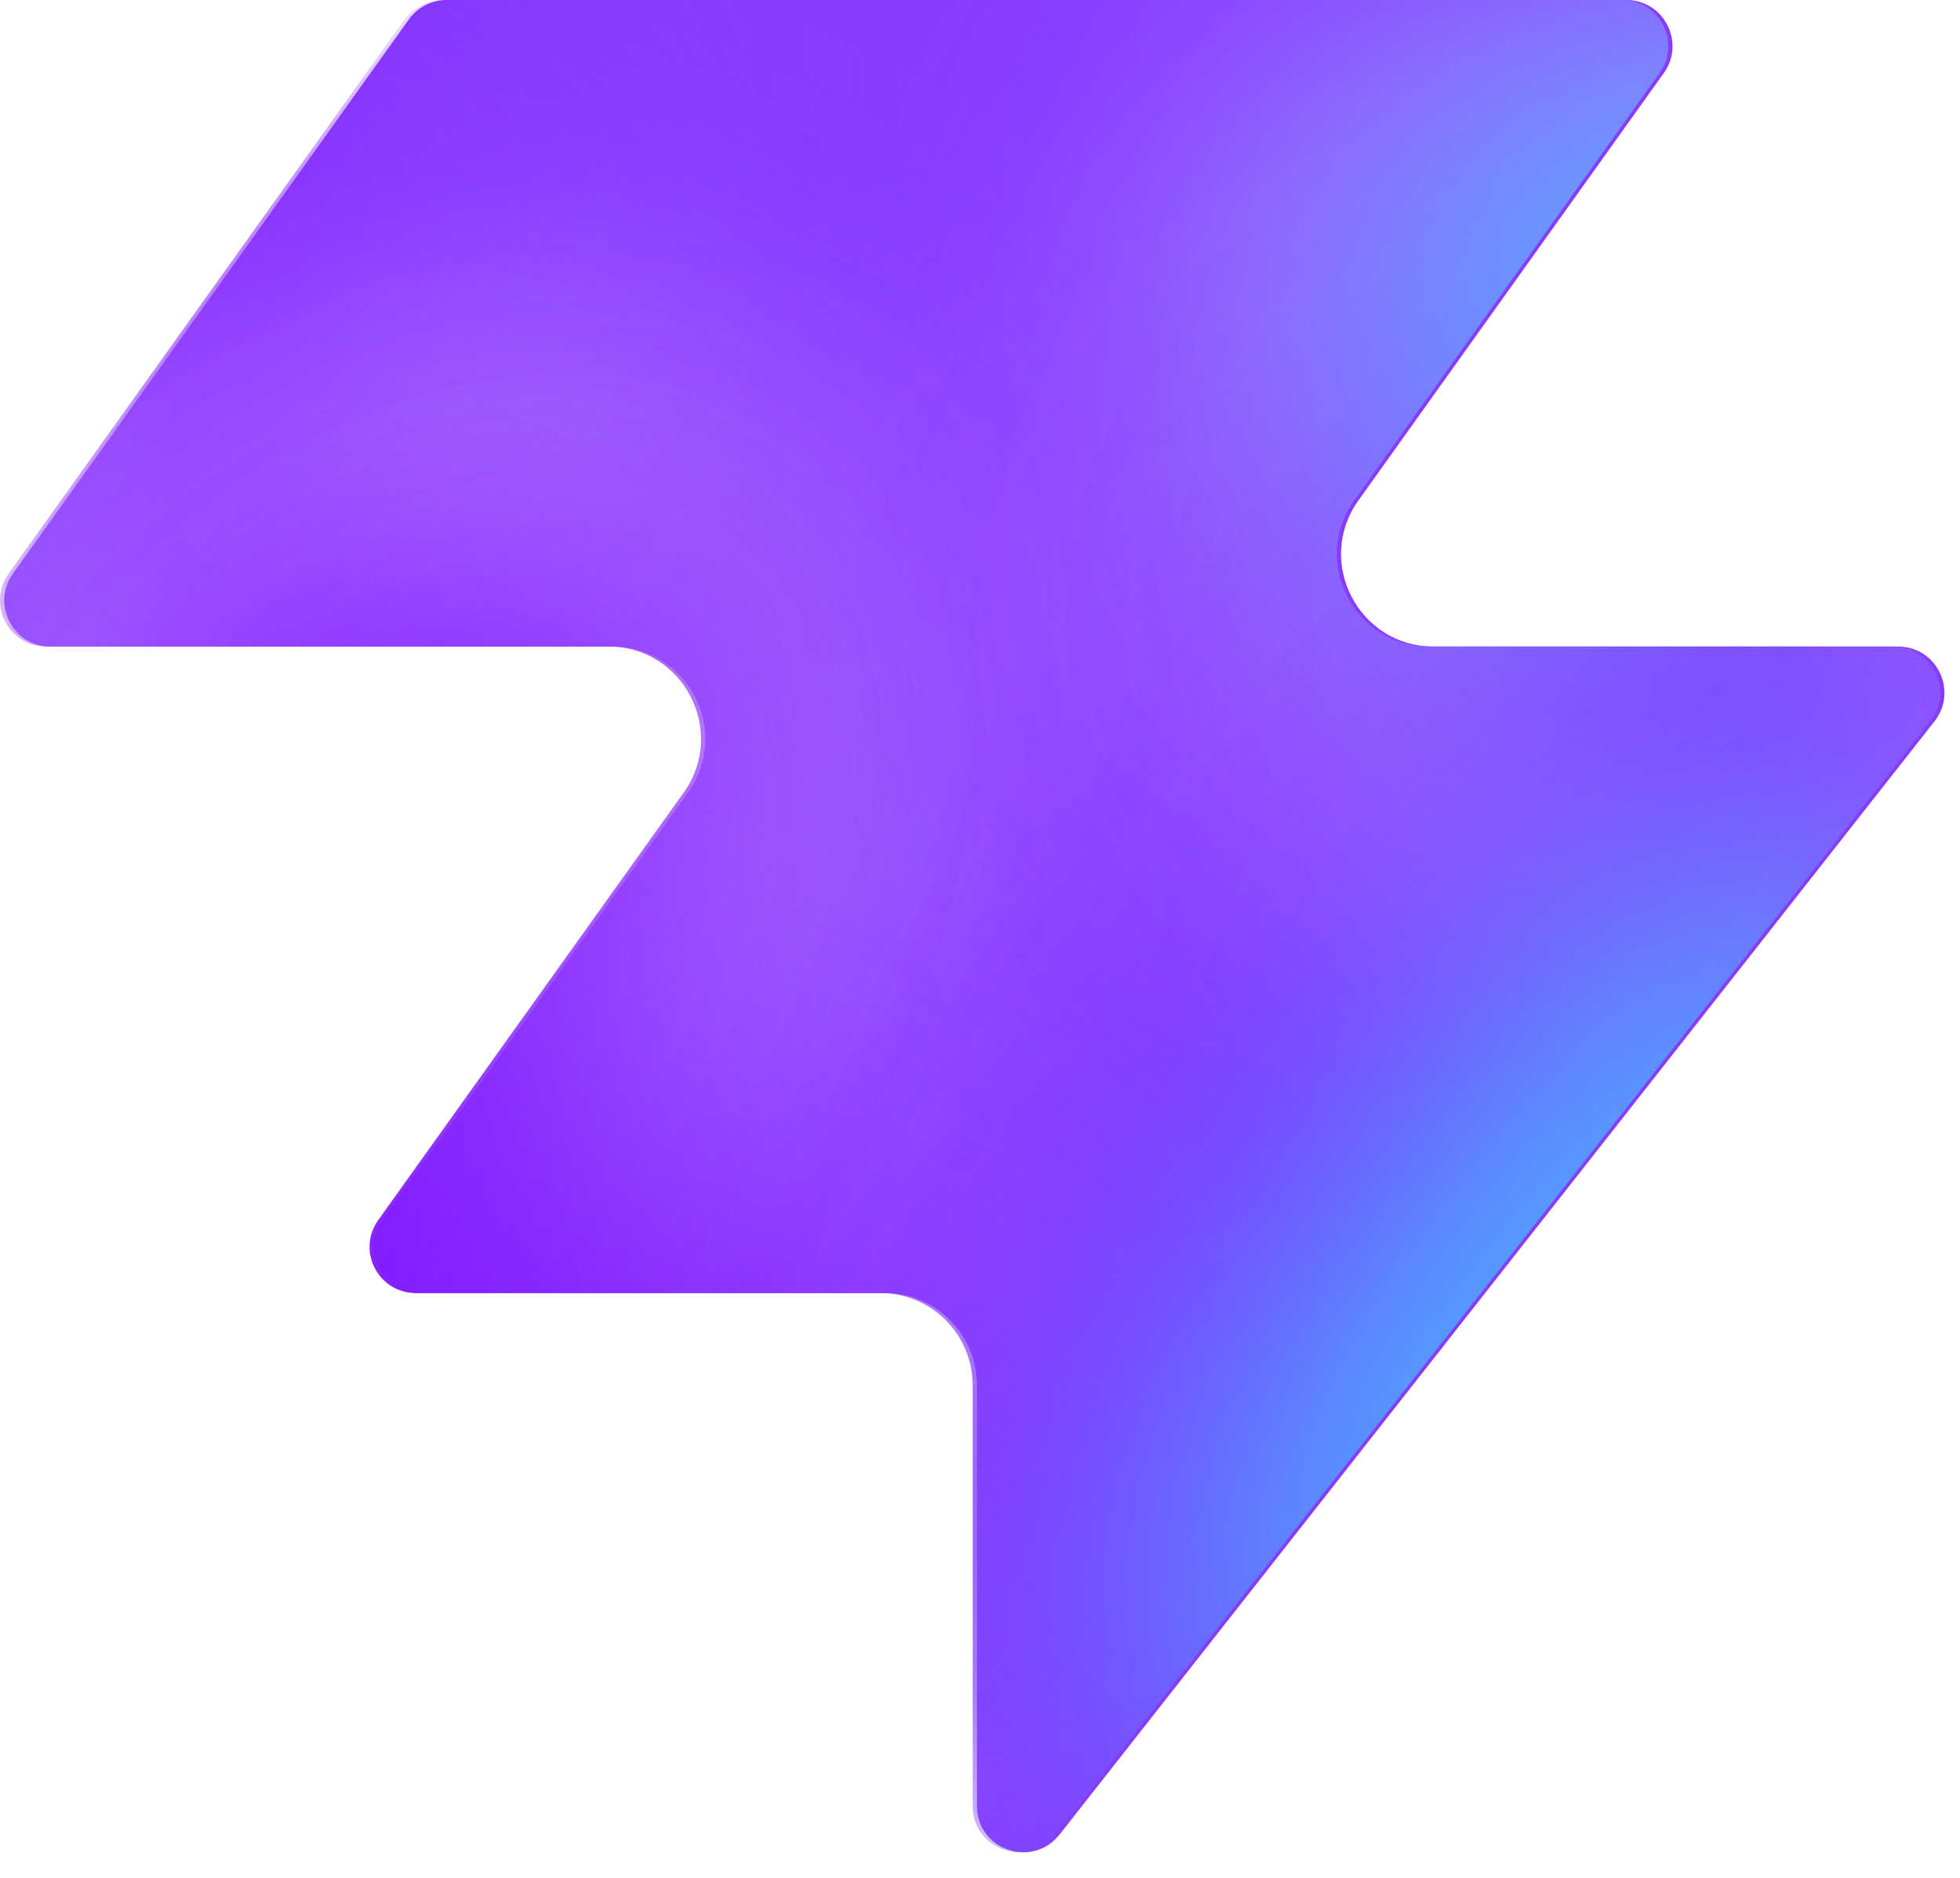
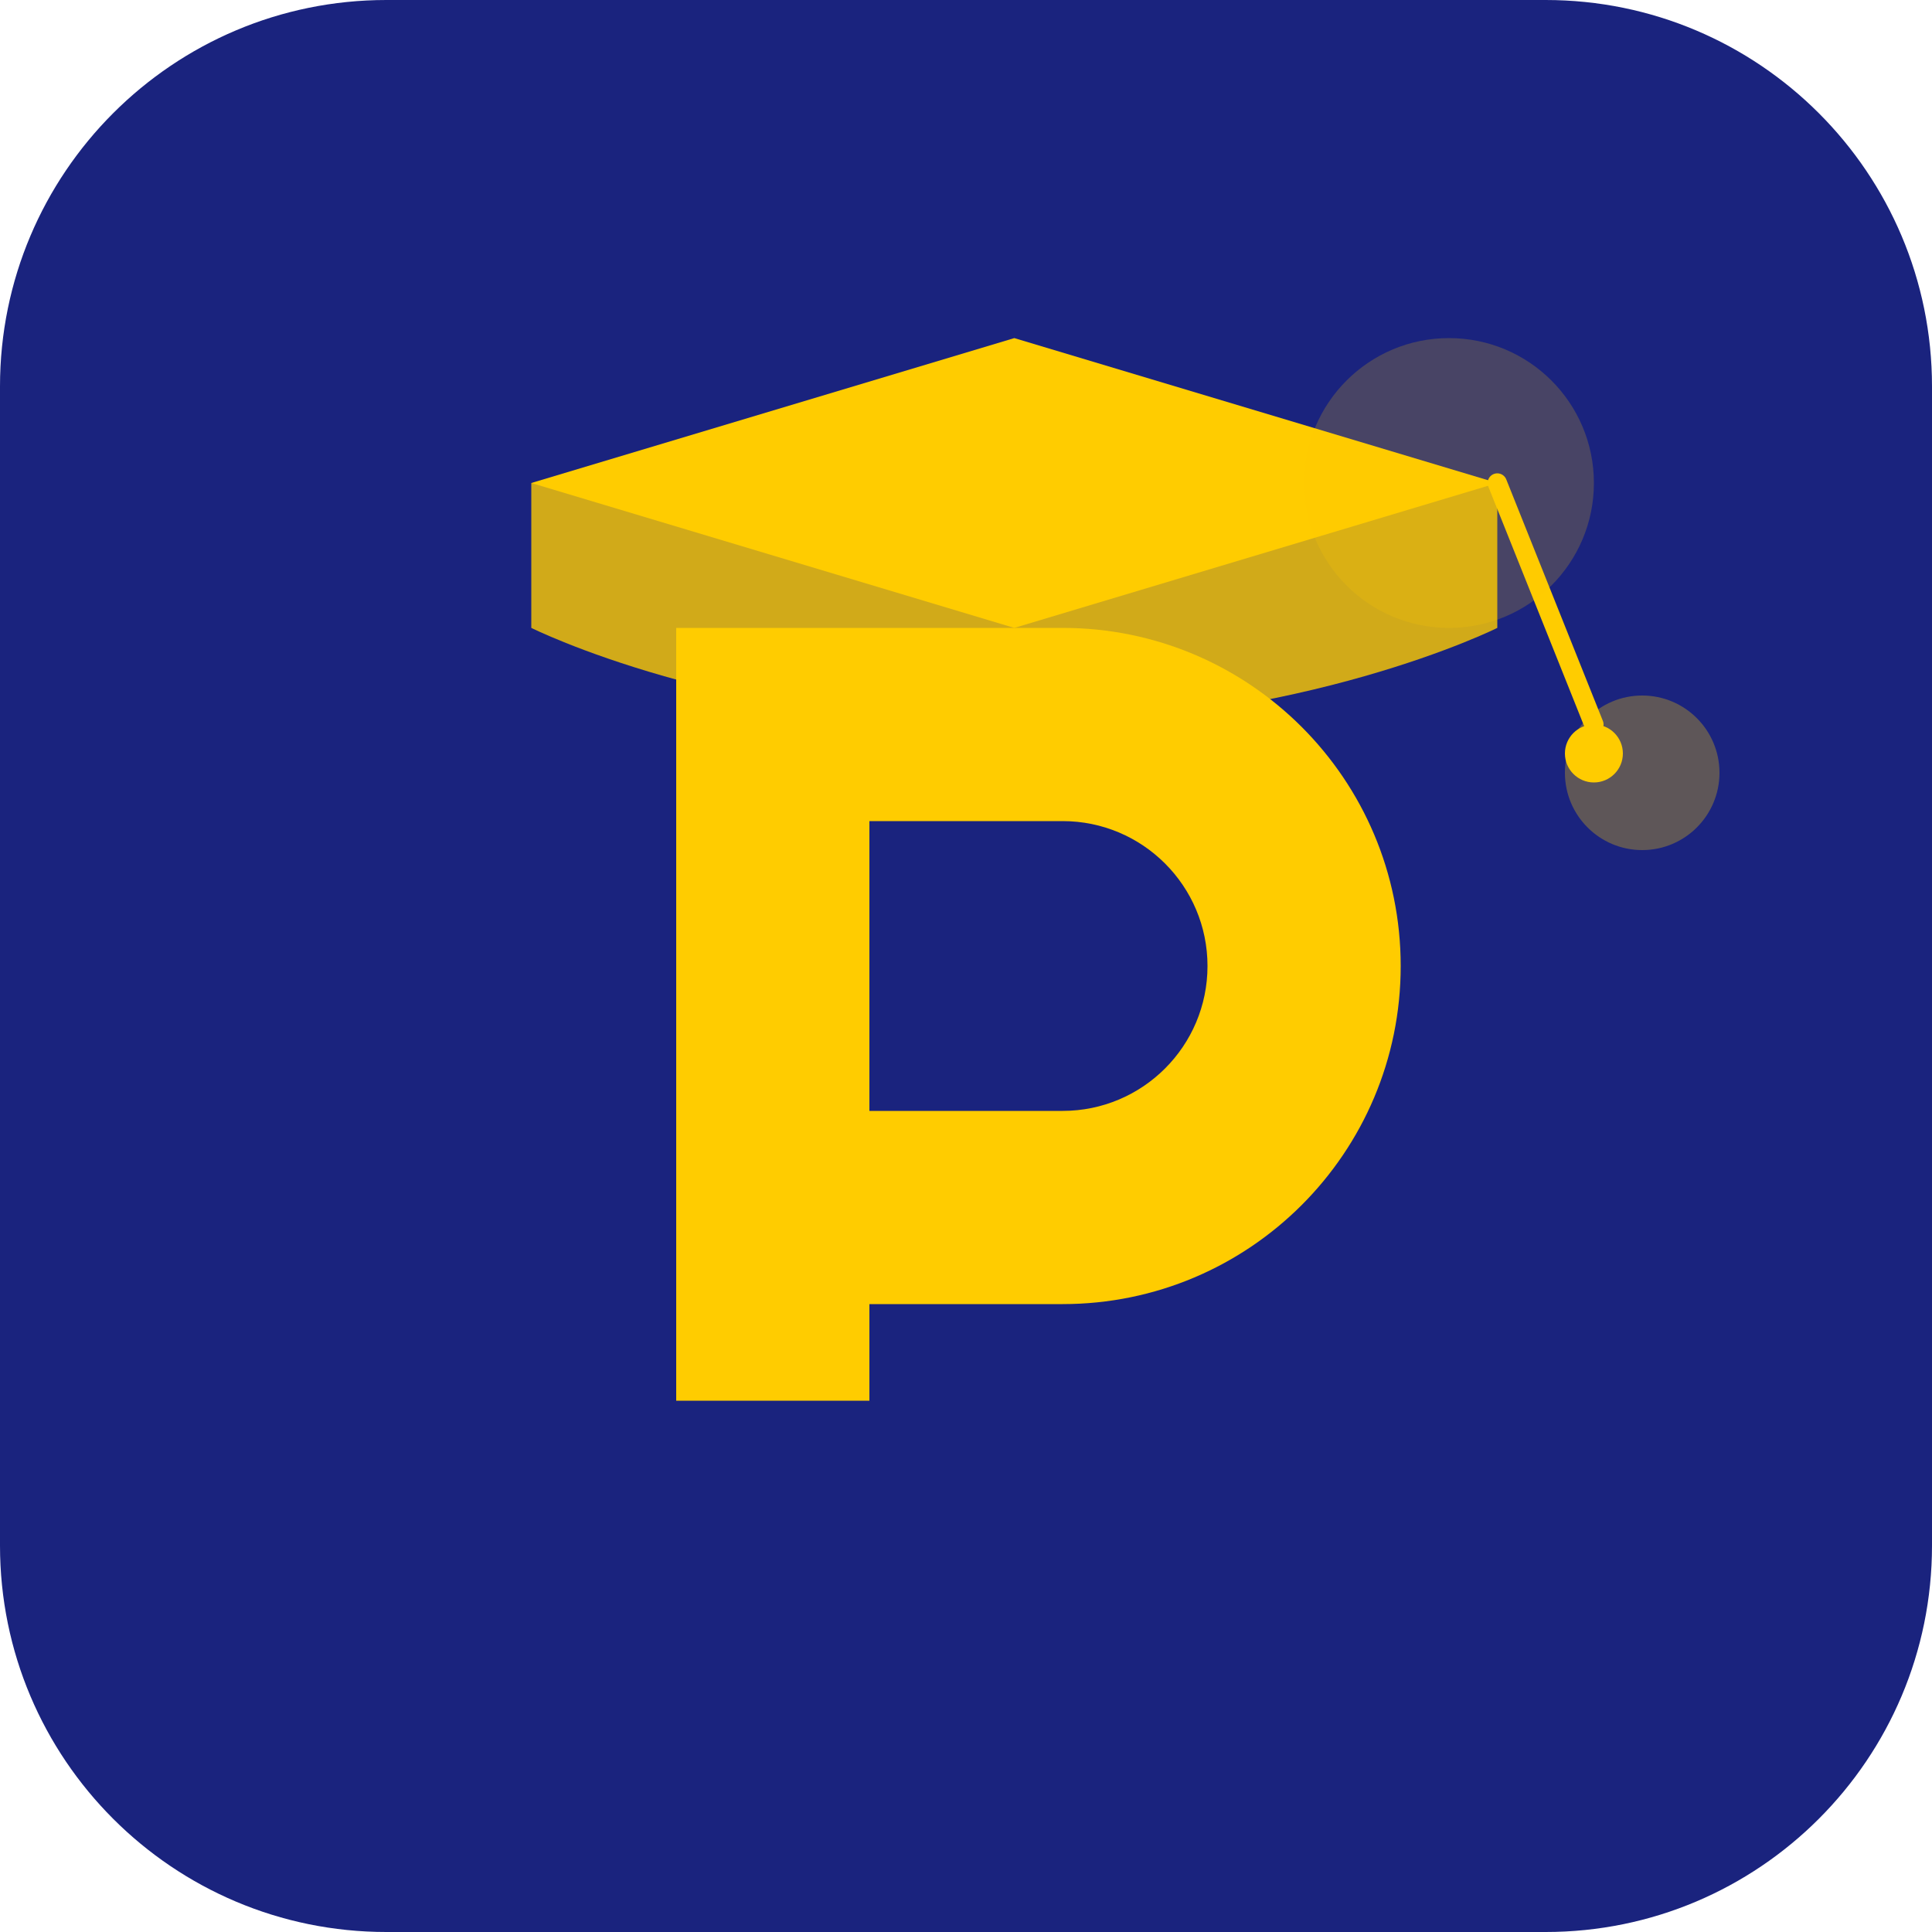
- <svg xmlns="http://www.w3.org/2000/svg" width="48" height="46" fill="none" viewBox="0 0 48 46">
-   <path fill="#863bff" d="M25.946 44.938c-.664.845-2.021.375-2.021-.698V33.937a2.26 2.26 0 0 0-2.262-2.262H10.287c-.92 0-1.456-1.04-.92-1.788l7.48-10.471c1.07-1.497 0-3.578-1.842-3.578H1.237c-.92 0-1.456-1.04-.92-1.788L10.013.474c.214-.297.556-.474.92-.474h28.894c.92 0 1.456 1.04.92 1.788l-7.48 10.471c-1.07 1.498 0 3.579 1.842 3.579h11.377c.943 0 1.473 1.088.89 1.83L25.947 44.94z" style="fill:#863bff;fill:color(display-p3 .525 .23 1);fill-opacity:1" />
-   <mask id="a" width="48" height="46" x="0" y="0" maskUnits="userSpaceOnUse" style="mask-type:alpha">
-     <path fill="#000" d="M25.842 44.938c-.664.844-2.021.375-2.021-.698V33.937a2.26 2.26 0 0 0-2.262-2.262H10.183c-.92 0-1.456-1.04-.92-1.788l7.48-10.471c1.07-1.498 0-3.579-1.842-3.579H1.133c-.92 0-1.456-1.04-.92-1.787L9.91.473c.214-.297.556-.474.92-.474h28.894c.92 0 1.456 1.04.92 1.788l-7.48 10.471c-1.07 1.498 0 3.578 1.842 3.578h11.377c.943 0 1.473 1.088.89 1.832L25.843 44.94z" style="fill:#000;fill-opacity:1" />
-   </mask>
-   <g mask="url(#a)">
-     <g filter="url(#b)">
-       <ellipse cx="5.508" cy="14.704" fill="#ede6ff" rx="5.508" ry="14.704" style="fill:#ede6ff;fill:color(display-p3 .927 .903 1);fill-opacity:1" transform="matrix(.00324 1 1 -.00324 -4.47 31.516)" />
-     </g>
-     <g filter="url(#c)">
-       <ellipse cx="10.399" cy="29.851" fill="#ede6ff" rx="10.399" ry="29.851" style="fill:#ede6ff;fill:color(display-p3 .927 .903 1);fill-opacity:1" transform="matrix(.00324 1 1 -.00324 -39.328 7.883)" />
-     </g>
-     <g filter="url(#d)">
-       <ellipse cx="5.508" cy="30.487" fill="#7e14ff" rx="5.508" ry="30.487" style="fill:#7e14ff;fill:color(display-p3 .492 .077 1);fill-opacity:1" transform="rotate(89.814 -25.913 -14.639)scale(1 -1)" />
-     </g>
-     <g filter="url(#e)">
-       <ellipse cx="5.508" cy="30.599" fill="#7e14ff" rx="5.508" ry="30.599" style="fill:#7e14ff;fill:color(display-p3 .492 .077 1);fill-opacity:1" transform="rotate(89.814 -32.644 -3.334)scale(1 -1)" />
-     </g>
-     <g filter="url(#f)">
-       <ellipse cx="5.508" cy="30.599" fill="#7e14ff" rx="5.508" ry="30.599" style="fill:#7e14ff;fill:color(display-p3 .492 .077 1);fill-opacity:1" transform="matrix(.00324 1 1 -.00324 -34.34 30.47)" />
-     </g>
-     <g filter="url(#g)">
-       <ellipse cx="14.072" cy="22.078" fill="#ede6ff" rx="14.072" ry="22.078" style="fill:#ede6ff;fill:color(display-p3 .927 .903 1);fill-opacity:1" transform="rotate(93.35 24.506 48.493)scale(-1 1)" />
-     </g>
-     <g filter="url(#h)">
-       <ellipse cx="3.47" cy="21.501" fill="#7e14ff" rx="3.47" ry="21.501" style="fill:#7e14ff;fill:color(display-p3 .492 .077 1);fill-opacity:1" transform="rotate(89.009 28.708 47.59)scale(-1 1)" />
-     </g>
-     <g filter="url(#i)">
-       <ellipse cx="3.47" cy="21.501" fill="#7e14ff" rx="3.47" ry="21.501" style="fill:#7e14ff;fill:color(display-p3 .492 .077 1);fill-opacity:1" transform="rotate(89.009 28.708 47.59)scale(-1 1)" />
-     </g>
-     <g filter="url(#j)">
-       <ellipse cx=".387" cy="8.972" fill="#7e14ff" rx="4.407" ry="29.108" style="fill:#7e14ff;fill:color(display-p3 .492 .077 1);fill-opacity:1" transform="rotate(39.51 .387 8.972)" />
-     </g>
-     <g filter="url(#k)">
-       <ellipse cx="47.523" cy="-6.092" fill="#7e14ff" rx="4.407" ry="29.108" style="fill:#7e14ff;fill:color(display-p3 .492 .077 1);fill-opacity:1" transform="rotate(37.892 47.523 -6.092)" />
-     </g>
-     <g filter="url(#l)">
-       <ellipse cx="41.412" cy="6.333" fill="#47bfff" rx="5.971" ry="9.665" style="fill:#47bfff;fill:color(display-p3 .28 .748 1);fill-opacity:1" transform="rotate(37.892 41.412 6.333)" />
-     </g>
-     <g filter="url(#m)">
-       <ellipse cx="-1.879" cy="38.332" fill="#7e14ff" rx="4.407" ry="29.108" style="fill:#7e14ff;fill:color(display-p3 .492 .077 1);fill-opacity:1" transform="rotate(37.892 -1.88 38.332)" />
-     </g>
-     <g filter="url(#n)">
-       <ellipse cx="-1.879" cy="38.332" fill="#7e14ff" rx="4.407" ry="29.108" style="fill:#7e14ff;fill:color(display-p3 .492 .077 1);fill-opacity:1" transform="rotate(37.892 -1.88 38.332)" />
-     </g>
-     <g filter="url(#o)">
-       <ellipse cx="35.651" cy="29.907" fill="#7e14ff" rx="4.407" ry="29.108" style="fill:#7e14ff;fill:color(display-p3 .492 .077 1);fill-opacity:1" transform="rotate(37.892 35.651 29.907)" />
-     </g>
-     <g filter="url(#p)">
-       <ellipse cx="38.418" cy="32.4" fill="#47bfff" rx="5.971" ry="15.297" style="fill:#47bfff;fill:color(display-p3 .28 .748 1);fill-opacity:1" transform="rotate(37.892 38.418 32.4)" />
-     </g>
-   </g>
-   <defs>
-     <filter id="b" width="60.045" height="41.654" x="-19.77" y="16.149" color-interpolation-filters="sRGB" filterUnits="userSpaceOnUse">
-       <feFlood flood-opacity="0" result="BackgroundImageFix" />
-       <feBlend in="SourceGraphic" in2="BackgroundImageFix" result="shape" />
-       <feGaussianBlur result="effect1_foregroundBlur_2002_17158" stdDeviation="7.659" />
-     </filter>
-     <filter id="c" width="90.34" height="51.437" x="-54.613" y="-7.533" color-interpolation-filters="sRGB" filterUnits="userSpaceOnUse">
-       <feFlood flood-opacity="0" result="BackgroundImageFix" />
-       <feBlend in="SourceGraphic" in2="BackgroundImageFix" result="shape" />
-       <feGaussianBlur result="effect1_foregroundBlur_2002_17158" stdDeviation="7.659" />
-     </filter>
-     <filter id="d" width="79.355" height="29.4" x="-49.64" y="2.03" color-interpolation-filters="sRGB" filterUnits="userSpaceOnUse">
-       <feFlood flood-opacity="0" result="BackgroundImageFix" />
-       <feBlend in="SourceGraphic" in2="BackgroundImageFix" result="shape" />
-       <feGaussianBlur result="effect1_foregroundBlur_2002_17158" stdDeviation="4.596" />
-     </filter>
-     <filter id="e" width="79.579" height="29.4" x="-45.045" y="20.029" color-interpolation-filters="sRGB" filterUnits="userSpaceOnUse">
-       <feFlood flood-opacity="0" result="BackgroundImageFix" />
-       <feBlend in="SourceGraphic" in2="BackgroundImageFix" result="shape" />
-       <feGaussianBlur result="effect1_foregroundBlur_2002_17158" stdDeviation="4.596" />
-     </filter>
-     <filter id="f" width="79.579" height="29.4" x="-43.513" y="21.178" color-interpolation-filters="sRGB" filterUnits="userSpaceOnUse">
-       <feFlood flood-opacity="0" result="BackgroundImageFix" />
-       <feBlend in="SourceGraphic" in2="BackgroundImageFix" result="shape" />
-       <feGaussianBlur result="effect1_foregroundBlur_2002_17158" stdDeviation="4.596" />
-     </filter>
-     <filter id="g" width="74.749" height="58.852" x="15.756" y="-17.901" color-interpolation-filters="sRGB" filterUnits="userSpaceOnUse">
-       <feFlood flood-opacity="0" result="BackgroundImageFix" />
-       <feBlend in="SourceGraphic" in2="BackgroundImageFix" result="shape" />
-       <feGaussianBlur result="effect1_foregroundBlur_2002_17158" stdDeviation="7.659" />
-     </filter>
-     <filter id="h" width="61.377" height="25.362" x="23.548" y="2.284" color-interpolation-filters="sRGB" filterUnits="userSpaceOnUse">
-       <feFlood flood-opacity="0" result="BackgroundImageFix" />
-       <feBlend in="SourceGraphic" in2="BackgroundImageFix" result="shape" />
-       <feGaussianBlur result="effect1_foregroundBlur_2002_17158" stdDeviation="4.596" />
-     </filter>
-     <filter id="i" width="61.377" height="25.362" x="23.548" y="2.284" color-interpolation-filters="sRGB" filterUnits="userSpaceOnUse">
-       <feFlood flood-opacity="0" result="BackgroundImageFix" />
-       <feBlend in="SourceGraphic" in2="BackgroundImageFix" result="shape" />
-       <feGaussianBlur result="effect1_foregroundBlur_2002_17158" stdDeviation="4.596" />
-     </filter>
-     <filter id="j" width="56.045" height="63.649" x="-27.636" y="-22.853" color-interpolation-filters="sRGB" filterUnits="userSpaceOnUse">
-       <feFlood flood-opacity="0" result="BackgroundImageFix" />
-       <feBlend in="SourceGraphic" in2="BackgroundImageFix" result="shape" />
-       <feGaussianBlur result="effect1_foregroundBlur_2002_17158" stdDeviation="4.596" />
-     </filter>
-     <filter id="k" width="54.814" height="64.646" x="20.116" y="-38.415" color-interpolation-filters="sRGB" filterUnits="userSpaceOnUse">
-       <feFlood flood-opacity="0" result="BackgroundImageFix" />
-       <feBlend in="SourceGraphic" in2="BackgroundImageFix" result="shape" />
-       <feGaussianBlur result="effect1_foregroundBlur_2002_17158" stdDeviation="4.596" />
-     </filter>
-     <filter id="l" width="33.541" height="35.313" x="24.641" y="-11.323" color-interpolation-filters="sRGB" filterUnits="userSpaceOnUse">
-       <feFlood flood-opacity="0" result="BackgroundImageFix" />
-       <feBlend in="SourceGraphic" in2="BackgroundImageFix" result="shape" />
-       <feGaussianBlur result="effect1_foregroundBlur_2002_17158" stdDeviation="4.596" />
-     </filter>
-     <filter id="m" width="54.814" height="64.646" x="-29.286" y="6.009" color-interpolation-filters="sRGB" filterUnits="userSpaceOnUse">
-       <feFlood flood-opacity="0" result="BackgroundImageFix" />
-       <feBlend in="SourceGraphic" in2="BackgroundImageFix" result="shape" />
-       <feGaussianBlur result="effect1_foregroundBlur_2002_17158" stdDeviation="4.596" />
-     </filter>
-     <filter id="n" width="54.814" height="64.646" x="-29.286" y="6.009" color-interpolation-filters="sRGB" filterUnits="userSpaceOnUse">
-       <feFlood flood-opacity="0" result="BackgroundImageFix" />
-       <feBlend in="SourceGraphic" in2="BackgroundImageFix" result="shape" />
-       <feGaussianBlur result="effect1_foregroundBlur_2002_17158" stdDeviation="4.596" />
-     </filter>
-     <filter id="o" width="54.814" height="64.646" x="8.244" y="-2.416" color-interpolation-filters="sRGB" filterUnits="userSpaceOnUse">
-       <feFlood flood-opacity="0" result="BackgroundImageFix" />
-       <feBlend in="SourceGraphic" in2="BackgroundImageFix" result="shape" />
-       <feGaussianBlur result="effect1_foregroundBlur_2002_17158" stdDeviation="4.596" />
-     </filter>
-     <filter id="p" width="39.409" height="43.623" x="18.713" y="10.588" color-interpolation-filters="sRGB" filterUnits="userSpaceOnUse">
-       <feFlood flood-opacity="0" result="BackgroundImageFix" />
-       <feBlend in="SourceGraphic" in2="BackgroundImageFix" result="shape" />
-       <feGaussianBlur result="effect1_foregroundBlur_2002_17158" stdDeviation="4.596" />
-     </filter>
-   </defs>
+ <svg xmlns="http://www.w3.org/2000/svg" width="200" height="200" viewBox="0 0 200 200" fill="none">
+   <rect width="200" height="200" rx="40" fill="#1a237e" />
+   <path d="M105 35L155 50L105 65L55 50L105 35Z" fill="#ffcc00" />
+   <path d="M155 50V65C155 65 135 75 105 75C75 75 55 65 55 65V50" fill="#ffcc00" fill-opacity="0.8" />
+   <path d="M155 50L165 75" stroke="#ffcc00" stroke-width="2" stroke-linecap="round" />
+   <circle cx="165" cy="78" r="3" fill="#ffcc00" />
+   <path d="M70 145V65H110C129.33 65 145 80.67 145 100C145 119.33 129.33 135 110 135H90V145H70ZM90 115H110C118.284 115 125 108.284 125 100C125 91.716 118.284 85 110 85H90V115Z" fill="#ffcc00" />
+   <circle cx="150" cy="50" r="15" fill="#ffcc00" fill-opacity="0.2" />
+   <circle cx="170" cy="80" r="8" fill="#ffcc00" fill-opacity="0.3" />
</svg>
